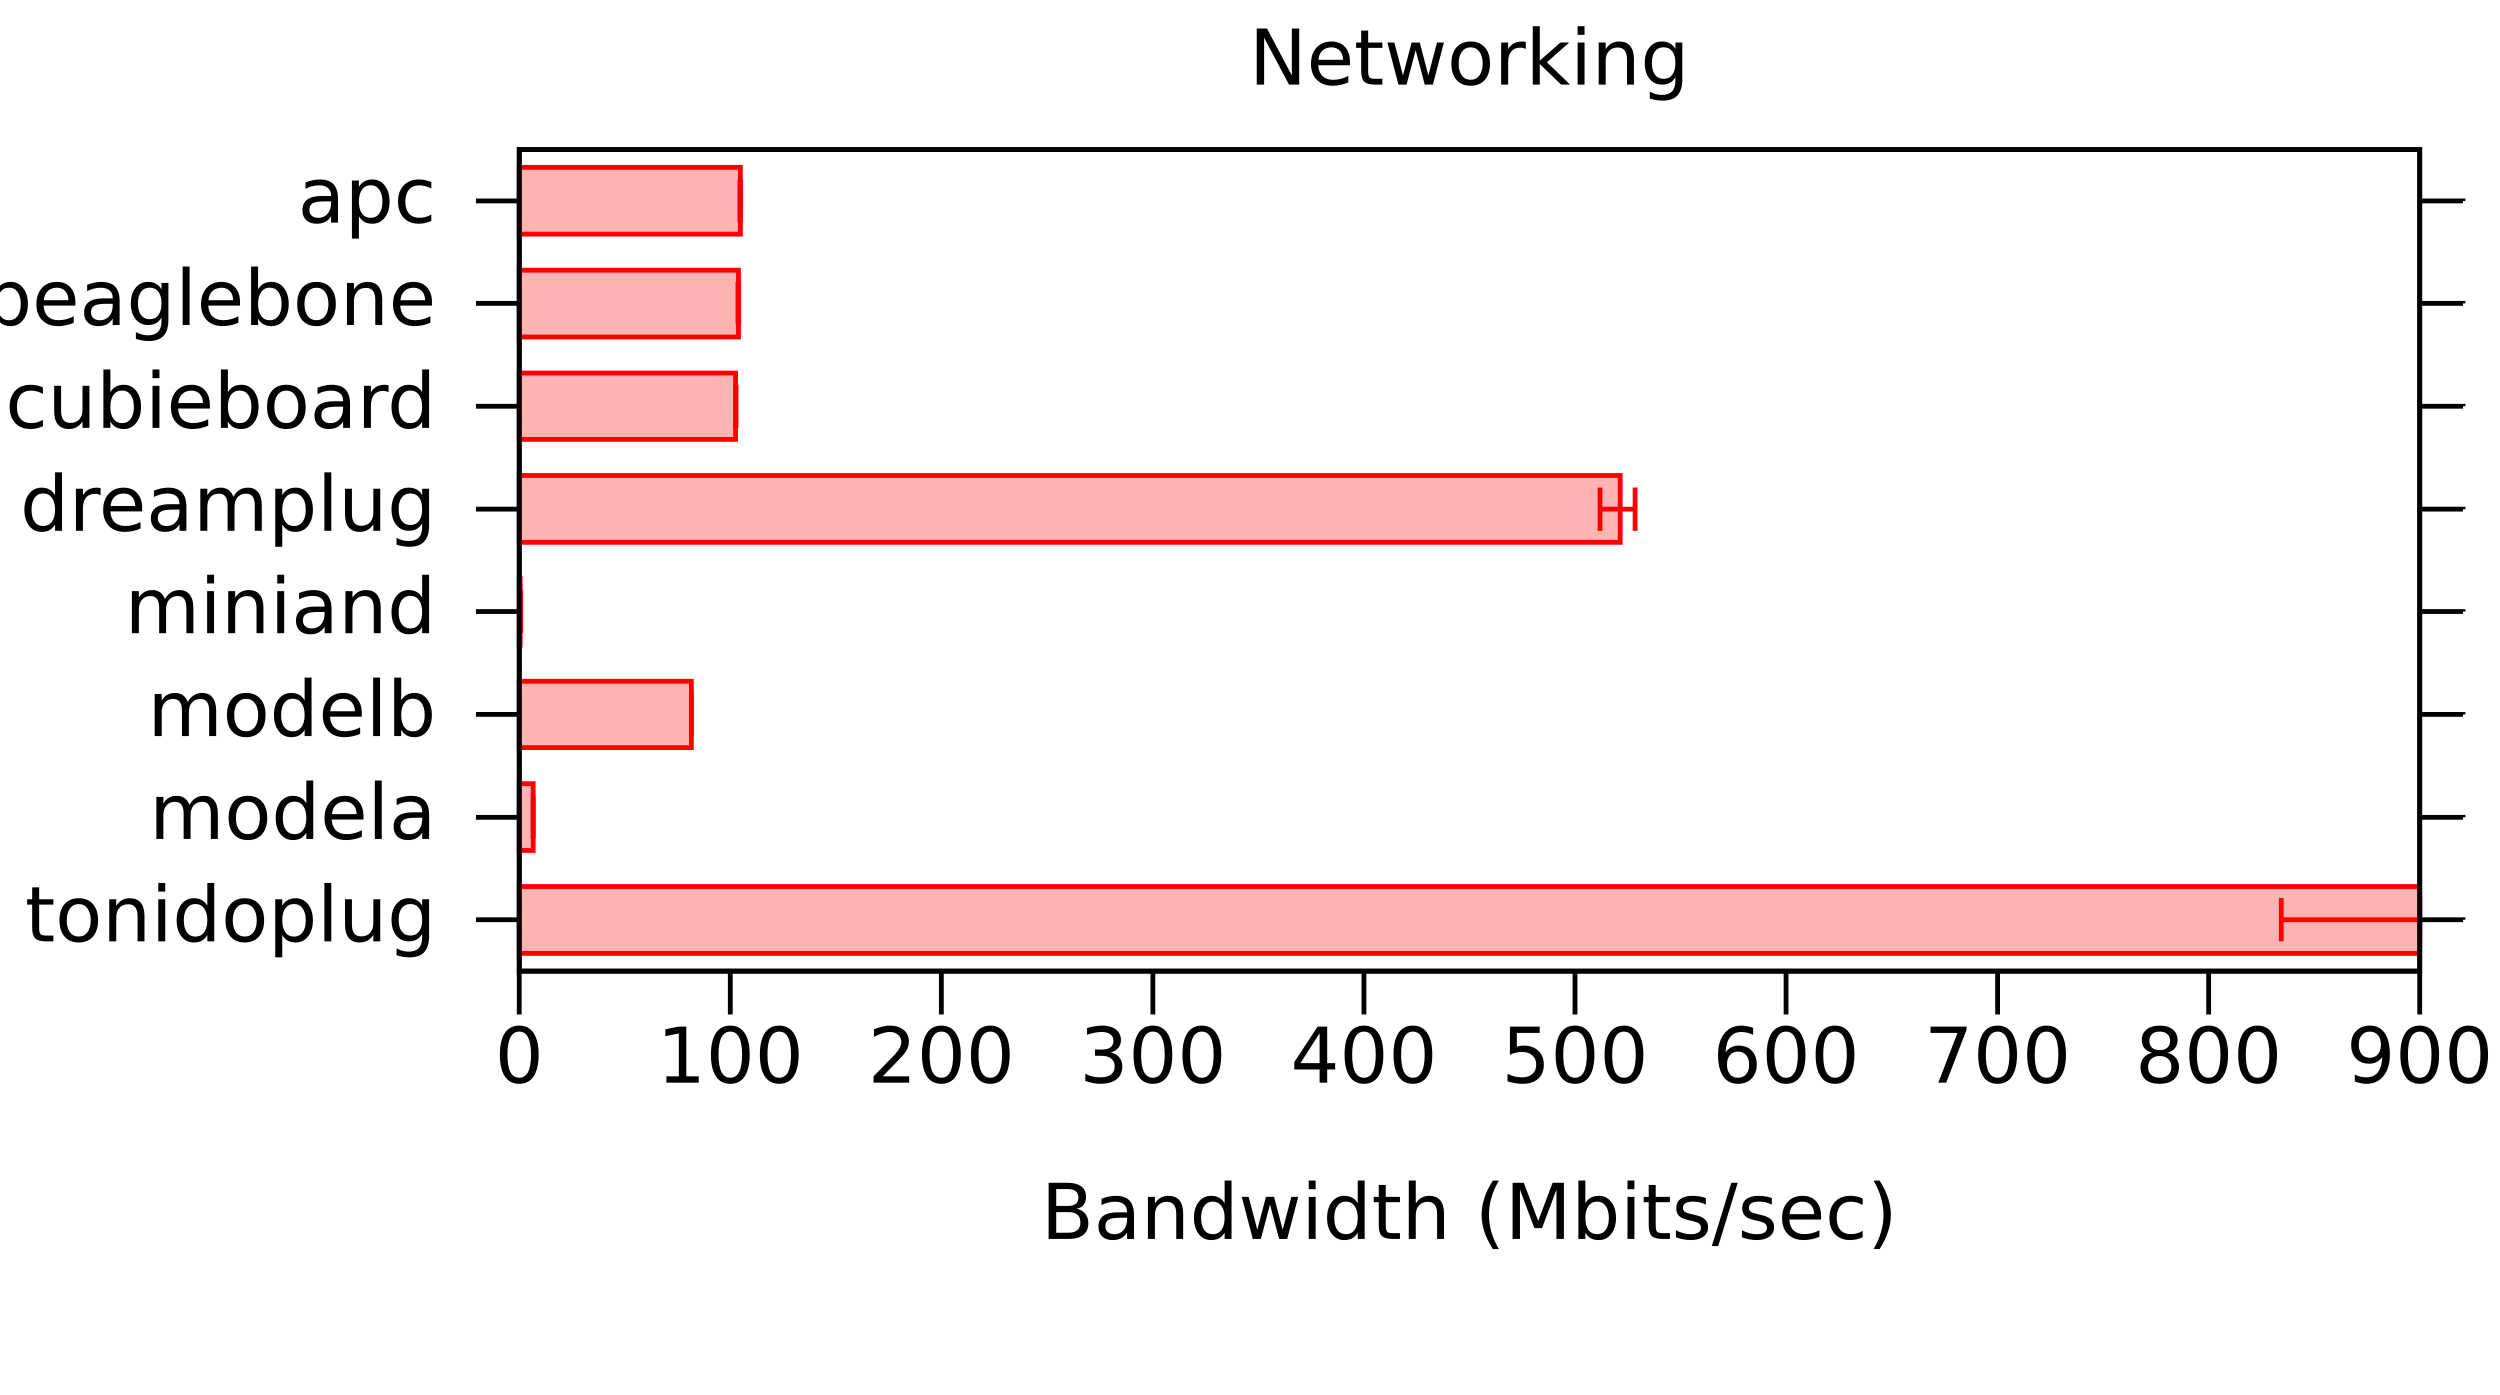
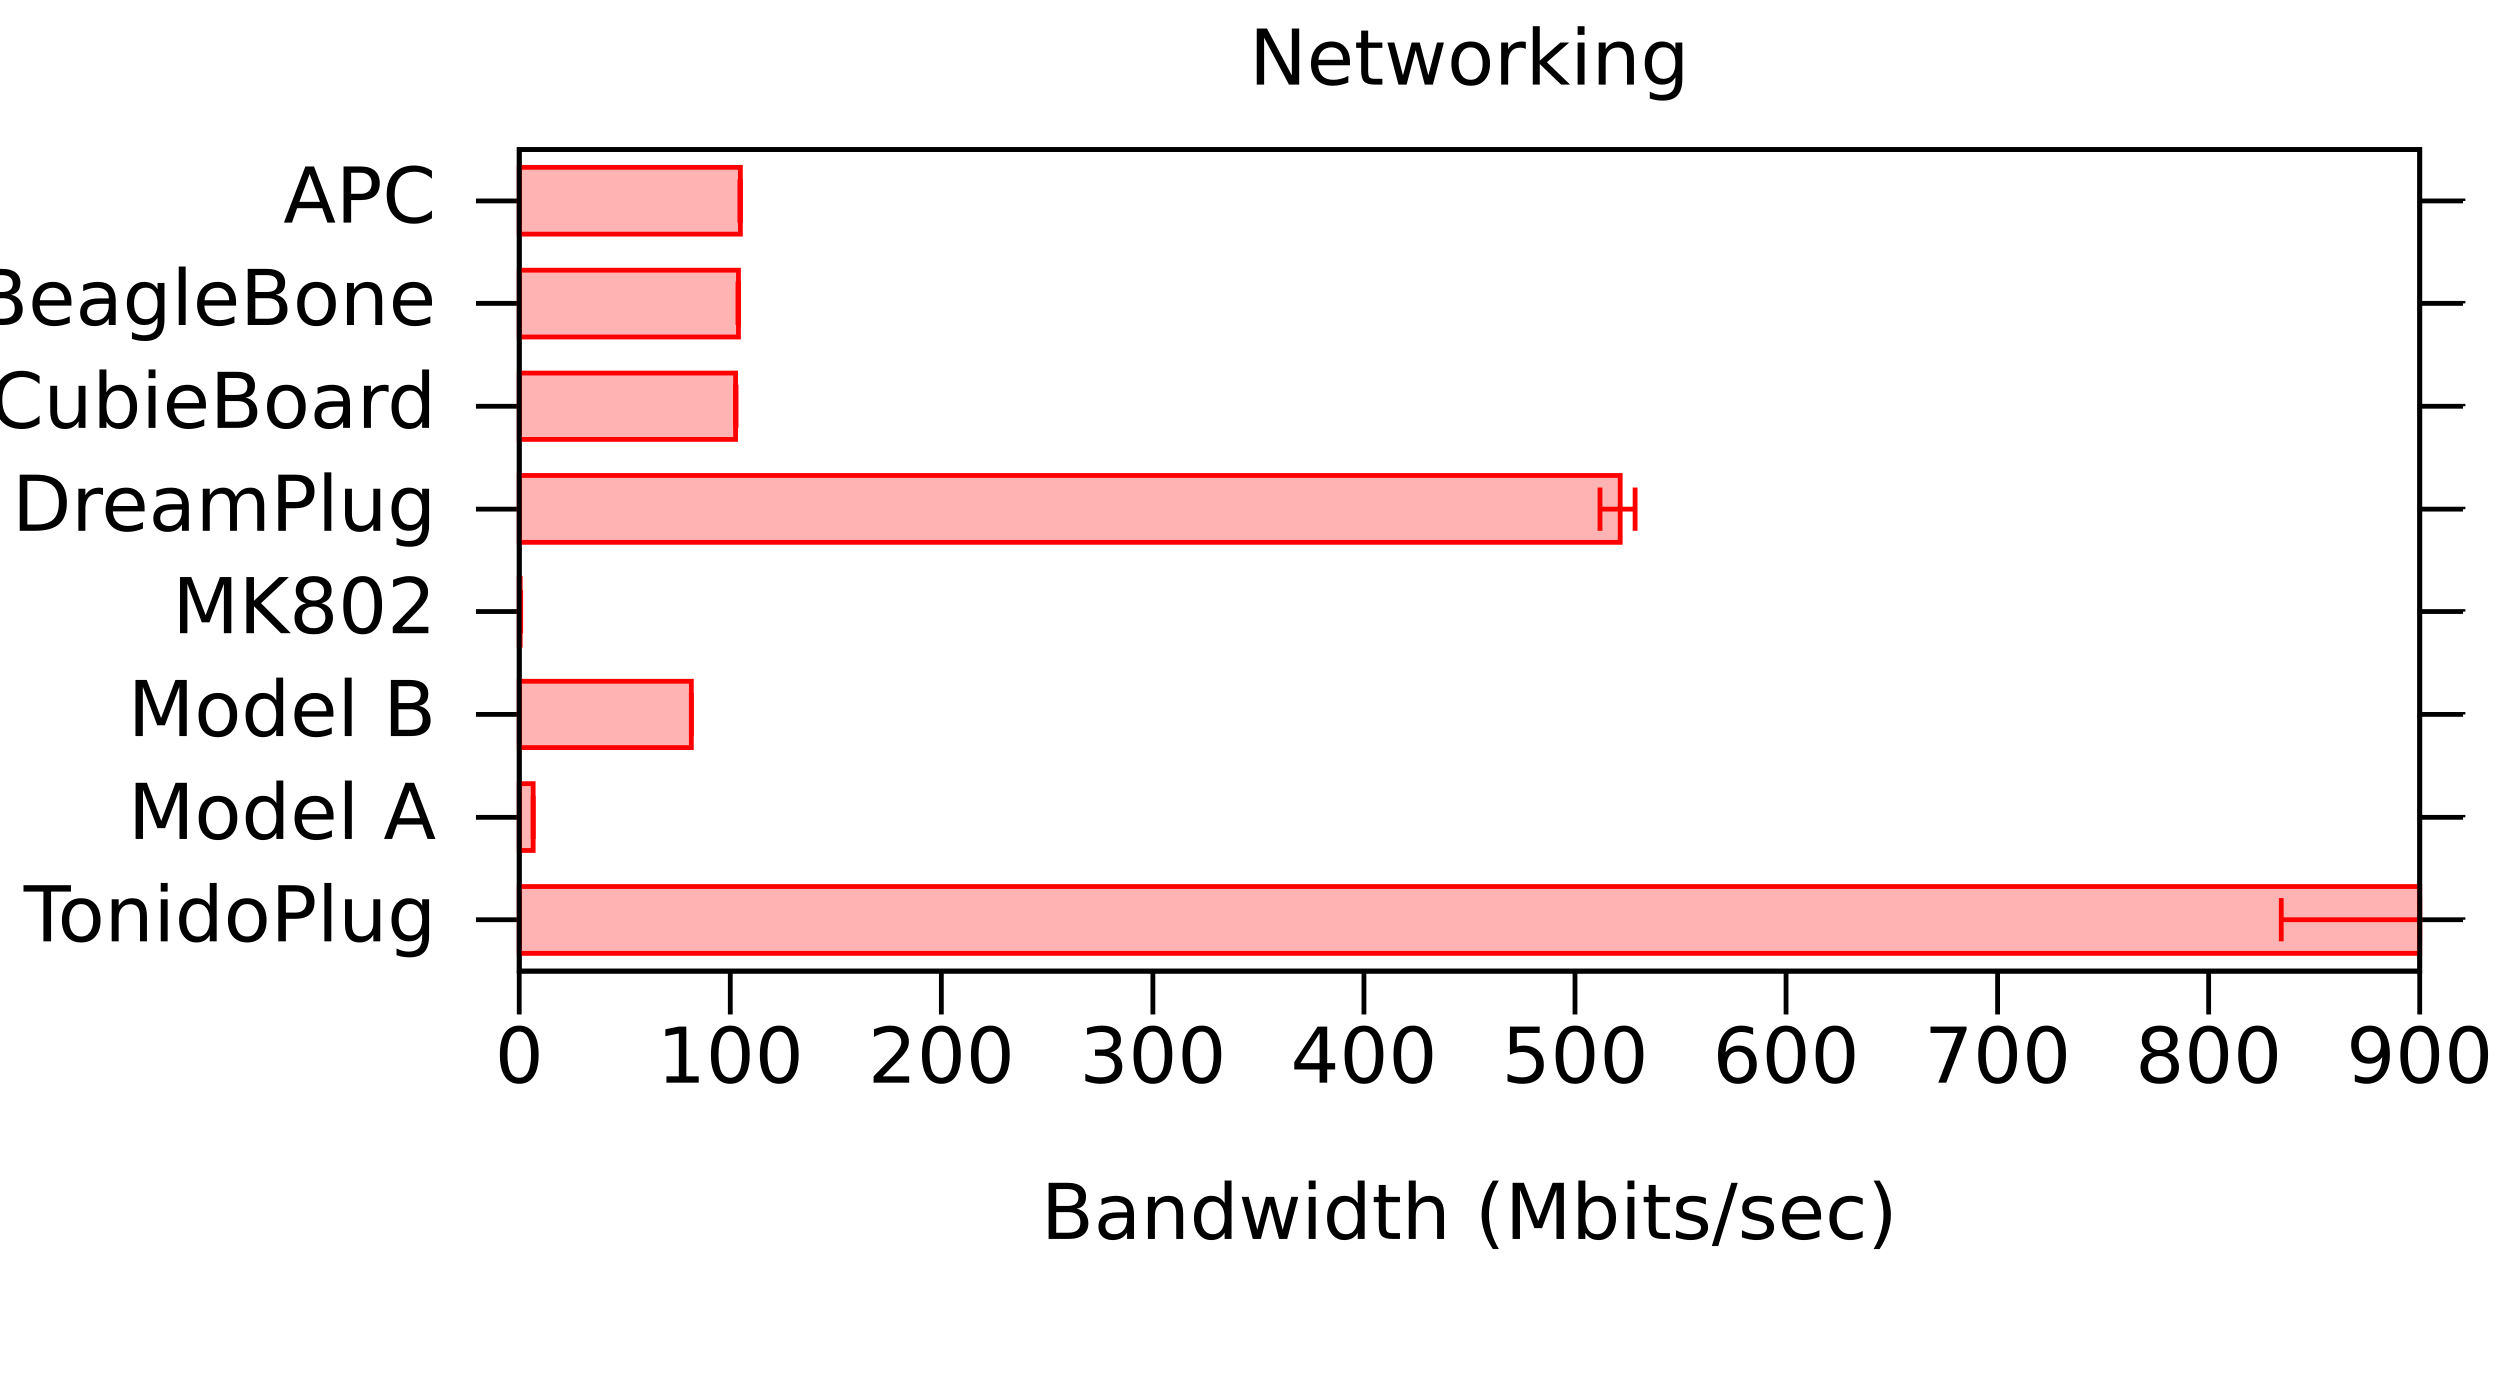
<svg xmlns="http://www.w3.org/2000/svg" xmlns:xlink="http://www.w3.org/1999/xlink" width="520" height="290" viewBox="-520 0 520 290">
  <g id="gnuplot_canvas" transform="rotate(90 0 0)">
    <rect x="0" y="0" width="290" height="520" fill="none" />
    <defs>
      <circle id="gpDot" r="0.5" stroke-width="0.5" />
      <path id="gpPt0" stroke-width="0.222" stroke="currentColor" d="M-1,0 h2 M0,-1 v2" />
      <path id="gpPt1" stroke-width="0.222" stroke="currentColor" d="M-1,-1 L1,1 M1,-1 L-1,1" />
      <path id="gpPt2" stroke-width="0.222" stroke="currentColor" d="M-1,0 L1,0 M0,-1 L0,1 M-1,-1 L1,1 M-1,1 L1,-1" />
      <rect id="gpPt3" stroke-width="0.222" stroke="currentColor" x="-1" y="-1" width="2" height="2" />
      <rect id="gpPt4" stroke-width="0.222" stroke="currentColor" fill="currentColor" x="-1" y="-1" width="2" height="2" />
      <circle id="gpPt5" stroke-width="0.222" stroke="currentColor" cx="0" cy="0" r="1" />
      <use xlink:href="#gpPt5" id="gpPt6" fill="currentColor" stroke="none" />
      <path id="gpPt7" stroke-width="0.222" stroke="currentColor" d="M0,-1.33 L-1.33,0.67 L1.33,0.67 z" />
      <use xlink:href="#gpPt7" id="gpPt8" fill="currentColor" stroke="none" />
      <use xlink:href="#gpPt7" id="gpPt9" stroke="currentColor" transform="rotate(180)" />
      <use xlink:href="#gpPt9" id="gpPt10" fill="currentColor" stroke="none" />
      <use xlink:href="#gpPt3" id="gpPt11" stroke="currentColor" transform="rotate(45)" />
      <use xlink:href="#gpPt11" id="gpPt12" fill="currentColor" stroke="none" />
    </defs>
    <g style="fill:none; color:white; stroke:currentColor; stroke-width:1.00; stroke-linecap:butt; stroke-linejoin:miter">
</g>
    <g style="fill:none; color:black; stroke:currentColor; stroke-width:1.00; stroke-linecap:butt; stroke-linejoin:miter">
      <path d="M41.8,412.0 L41.8,421.0 M41.8,16.7 L41.8,7.7  h0.01" />
      <g transform="translate(46.3,429.3) rotate(270)" style="stroke:none; fill:black; font-family:Bitstream Vera Sans; font-size:12.00pt; text-anchor:end">
-         <text>apc</text>
+         <text>APC</text>
      </g>
      <path d="M63.1,412.0 L63.1,421.0 M63.1,16.7 L63.1,7.7  h0.01" />
      <g transform="translate(67.6,429.3) rotate(270)" style="stroke:none; fill:black; font-family:Bitstream Vera Sans; font-size:12.00pt; text-anchor:end">
-         <text>beaglebone</text>
+         <text>BeagleBone</text>
      </g>
      <path d="M84.5,412.0 L84.5,421.0 M84.5,16.7 L84.5,7.7  h0.01" />
      <g transform="translate(89.0,429.3) rotate(270)" style="stroke:none; fill:black; font-family:Bitstream Vera Sans; font-size:12.00pt; text-anchor:end">
-         <text>cubieboard</text>
+         <text>CubieBoard</text>
      </g>
      <path d="M105.9,412.0 L105.9,421.0 M105.9,16.7 L105.9,7.7  h0.01" />
      <g transform="translate(110.4,429.3) rotate(270)" style="stroke:none; fill:black; font-family:Bitstream Vera Sans; font-size:12.00pt; text-anchor:end">
-         <text>dreamplug</text>
+         <text>DreamPlug</text>
      </g>
      <path d="M127.2,412.0 L127.2,421.0 M127.2,16.7 L127.2,7.7  h0.01" />
      <g transform="translate(131.7,429.3) rotate(270)" style="stroke:none; fill:black; font-family:Bitstream Vera Sans; font-size:12.00pt; text-anchor:end">
-         <text>miniand</text>
+         <text>MK802</text>
      </g>
      <path d="M148.6,412.0 L148.6,421.0 M148.6,16.7 L148.6,7.7  h0.01" />
      <g transform="translate(153.1,429.3) rotate(270)" style="stroke:none; fill:black; font-family:Bitstream Vera Sans; font-size:12.00pt; text-anchor:end">
-         <text>modelb</text>
+         <text>Model B</text>
      </g>
      <path d="M170.0,412.0 L170.0,421.0 M170.0,16.7 L170.0,7.7  h0.01" />
      <g transform="translate(174.5,429.3) rotate(270)" style="stroke:none; fill:black; font-family:Bitstream Vera Sans; font-size:12.00pt; text-anchor:end">
-         <text>modela</text>
+         <text>Model A</text>
      </g>
      <path d="M191.3,412.0 L191.3,421.0 M191.3,16.7 L191.3,7.7  h0.01" />
      <g transform="translate(195.8,429.3) rotate(270)" style="stroke:none; fill:black; font-family:Bitstream Vera Sans; font-size:12.00pt; text-anchor:end">
-         <text>tonidoplug</text>
+         <text>TonidoPlug</text>
      </g>
      <path d="M202.0,412.0 L211.0,412.0  h0.01" />
      <g transform="translate(225.2,412.0) rotate(270)" style="stroke:none; fill:black; font-family:Bitstream Vera Sans; font-size:12.00pt; text-anchor:middle">
        <text> 0</text>
      </g>
      <path d="M202.0,368.1 L211.0,368.1  h0.01" />
      <g transform="translate(225.2,368.1) rotate(270)" style="stroke:none; fill:black; font-family:Bitstream Vera Sans; font-size:12.00pt; text-anchor:middle">
        <text> 100</text>
      </g>
      <path d="M202.0,324.2 L211.0,324.2  h0.01" />
      <g transform="translate(225.2,324.2) rotate(270)" style="stroke:none; fill:black; font-family:Bitstream Vera Sans; font-size:12.00pt; text-anchor:middle">
        <text> 200</text>
      </g>
      <path d="M202.0,280.2 L211.0,280.2  h0.01" />
      <g transform="translate(225.2,280.2) rotate(270)" style="stroke:none; fill:black; font-family:Bitstream Vera Sans; font-size:12.00pt; text-anchor:middle">
        <text> 300</text>
      </g>
      <path d="M202.0,236.3 L211.0,236.3  h0.01" />
      <g transform="translate(225.2,236.3) rotate(270)" style="stroke:none; fill:black; font-family:Bitstream Vera Sans; font-size:12.00pt; text-anchor:middle">
        <text> 400</text>
      </g>
      <path d="M202.0,192.4 L211.0,192.4  h0.01" />
      <g transform="translate(225.2,192.4) rotate(270)" style="stroke:none; fill:black; font-family:Bitstream Vera Sans; font-size:12.00pt; text-anchor:middle">
        <text> 500</text>
      </g>
      <path d="M202.0,148.5 L211.0,148.5  h0.01" />
      <g transform="translate(225.2,148.5) rotate(270)" style="stroke:none; fill:black; font-family:Bitstream Vera Sans; font-size:12.00pt; text-anchor:middle">
        <text> 600</text>
      </g>
      <path d="M202.0,104.5 L211.0,104.5  h0.01" />
      <g transform="translate(225.2,104.5) rotate(270)" style="stroke:none; fill:black; font-family:Bitstream Vera Sans; font-size:12.00pt; text-anchor:middle">
        <text> 700</text>
      </g>
      <path d="M202.0,60.6 L211.0,60.6  h0.01" />
      <g transform="translate(225.2,60.6) rotate(270)" style="stroke:none; fill:black; font-family:Bitstream Vera Sans; font-size:12.00pt; text-anchor:middle">
        <text> 800</text>
      </g>
      <path d="M202.0,16.7 L211.0,16.7  h0.01" />
      <g transform="translate(225.2,16.7) rotate(270)" style="stroke:none; fill:black; font-family:Bitstream Vera Sans; font-size:12.00pt; text-anchor:middle">
        <text> 900</text>
      </g>
      <path d="M31.1,16.7 L31.1,412.0 L202.0,412.0 L202.0,16.7 L31.1,16.7 Z  h0.01" />
      <g transform="translate(17.6,214.4) rotate(270)" style="stroke:none; fill:black; font-family:Bitstream Vera Sans; font-size:12.00pt; text-anchor:middle">
        <text>Networking</text>
      </g>
      <g transform="translate(257.7,214.4) rotate(270)" style="stroke:none; fill:black; font-family:Bitstream Vera Sans; font-size:12.00pt; text-anchor:middle">
        <text>Bandwidth (Mbits/sec)</text>
      </g>
    </g>
    <g id="gnuplot_plot_1">
      <g style="fill:none; color:red; stroke:currentColor; stroke-width:1.00; stroke-linecap:butt; stroke-linejoin:miter">
        <g style="stroke:none; shape-rendering:crispEdges">
          <polygon fill="currentColor" fill-opacity="0.3" points="34.8,412.0 48.8,412.0 48.8,365.9 34.8,365.9 " />
        </g>
        <path d="M34.8,412.0 L34.8,366.0 L48.7,366.0 L48.7,412.0 L34.8,412.0 Z  h0.01" />
        <g style="stroke:none; shape-rendering:crispEdges">
          <polygon fill="currentColor" fill-opacity="0.3" points="56.2,412.0 70.2,412.0 70.2,366.3 56.2,366.3 " />
        </g>
        <path d="M56.2,412.0 L56.2,366.4 L70.1,366.4 L70.1,412.0 L56.2,412.0 Z  h0.01" />
        <g style="stroke:none; shape-rendering:crispEdges">
          <polygon fill="currentColor" fill-opacity="0.3" points="77.6,412.0 91.5,412.0 91.5,366.9 77.6,366.9 " />
        </g>
        <path d="M77.6,412.0 L77.6,367.0 L91.4,367.0 L91.4,412.0 L77.6,412.0 Z  h0.01" />
        <g style="stroke:none; shape-rendering:crispEdges">
          <polygon fill="currentColor" fill-opacity="0.3" points="98.9,412.0 112.9,412.0 112.9,182.9 98.9,182.9 " />
        </g>
        <path d="M98.9,412.0 L98.9,183.0 L112.8,183.0 L112.8,412.0 L98.9,412.0 Z  h0.01" />
        <g style="stroke:none; shape-rendering:crispEdges">
          <polygon fill="currentColor" fill-opacity="0.3" points="120.3,412.0 134.3,412.0 134.3,411.7 120.3,411.7 " />
        </g>
        <path d="M120.3,412.0 L120.3,411.8 L134.2,411.8 L134.2,412.0 L120.3,412.0 Z  h0.01" />
        <g style="stroke:none; shape-rendering:crispEdges">
          <polygon fill="currentColor" fill-opacity="0.3" points="141.7,412.0 155.6,412.0 155.6,376.1 141.7,376.1 " />
        </g>
        <path d="M141.7,412.0 L141.7,376.2 L155.5,376.2 L155.5,412.0 L141.7,412.0 Z  h0.01" />
        <g style="stroke:none; shape-rendering:crispEdges">
          <polygon fill="currentColor" fill-opacity="0.3" points="163.0,412.0 177.0,412.0 177.0,409.0 163.0,409.0 " />
        </g>
        <path d="M163.0,412.0 L163.0,409.1 L176.9,409.1 L176.9,412.0 L163.0,412.0 Z  h0.01" />
        <g style="stroke:none; shape-rendering:crispEdges">
          <polygon fill="currentColor" fill-opacity="0.3" points="184.4,412.0 198.4,412.0 198.4,16.6 184.4,16.6 " />
        </g>
        <path d="M184.4,412.0 L184.4,16.7 L198.3,16.7 L198.3,412.0 L184.4,412.0 Z  h0.01" />
        <path d="M41.8,366.1 L41.8,366.0 M37.3,366.1 L46.3,366.1 M37.3,366.0 L46.3,366.0 M63.1,366.5 L63.1,366.4    M58.6,366.5 L67.6,366.5 M58.6,366.4 L67.6,366.4 M84.5,367.0 L84.5,366.9 M80.0,367.0 L89.0,367.0    M80.0,366.9 L89.0,366.9 M105.9,187.2 L105.9,179.9 M101.4,187.2 L110.4,187.2 M101.4,179.9 L110.4,179.9    M127.2,411.8 L127.2,411.7 M122.7,411.8 L131.7,411.8 M122.7,411.7 L131.7,411.7 M148.6,376.2 M144.1,376.2    L153.1,376.2 M144.1,376.2 L153.1,376.2 M170.0,409.1 M165.5,409.1 L174.5,409.1 M165.5,409.1 L174.5,409.1    M191.3,45.5 L191.3,16.7 M186.8,45.5 L195.8,45.5 M186.8,16.7 L195.8,16.7  h0.01" />
      </g>
    </g>
    <g style="fill:none; color:black; stroke:currentColor; stroke-width:1.00; stroke-linecap:butt; stroke-linejoin:miter">
      <path d="M31.1,16.7 L31.1,412.0 L202.0,412.0 L202.0,16.7 L31.1,16.7 Z  h0.01" />
    </g>
  </g>
</svg>
